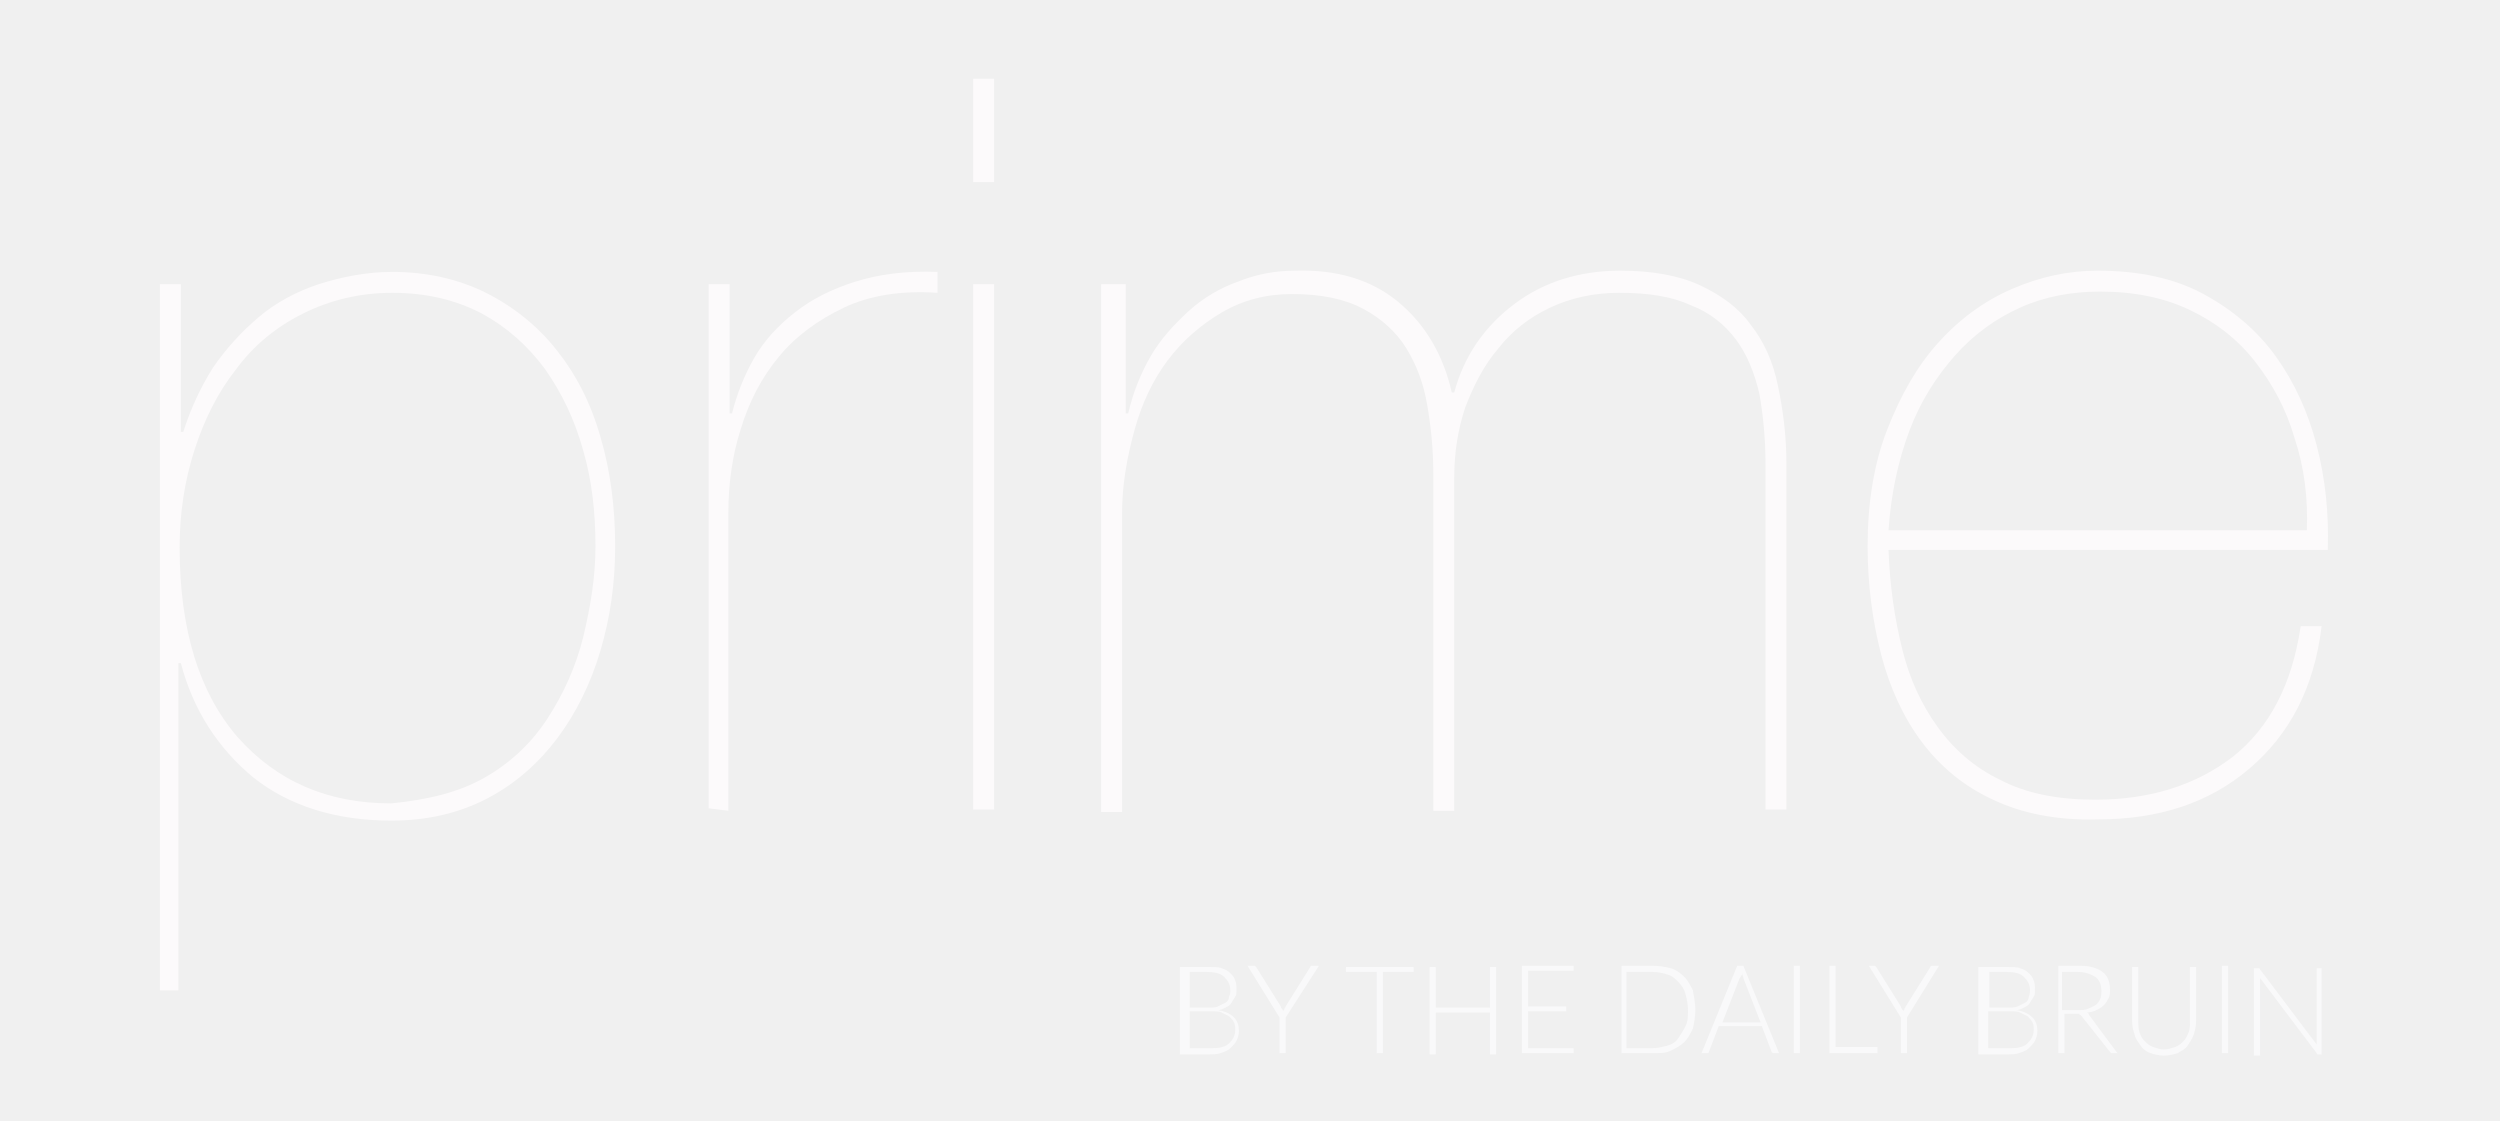
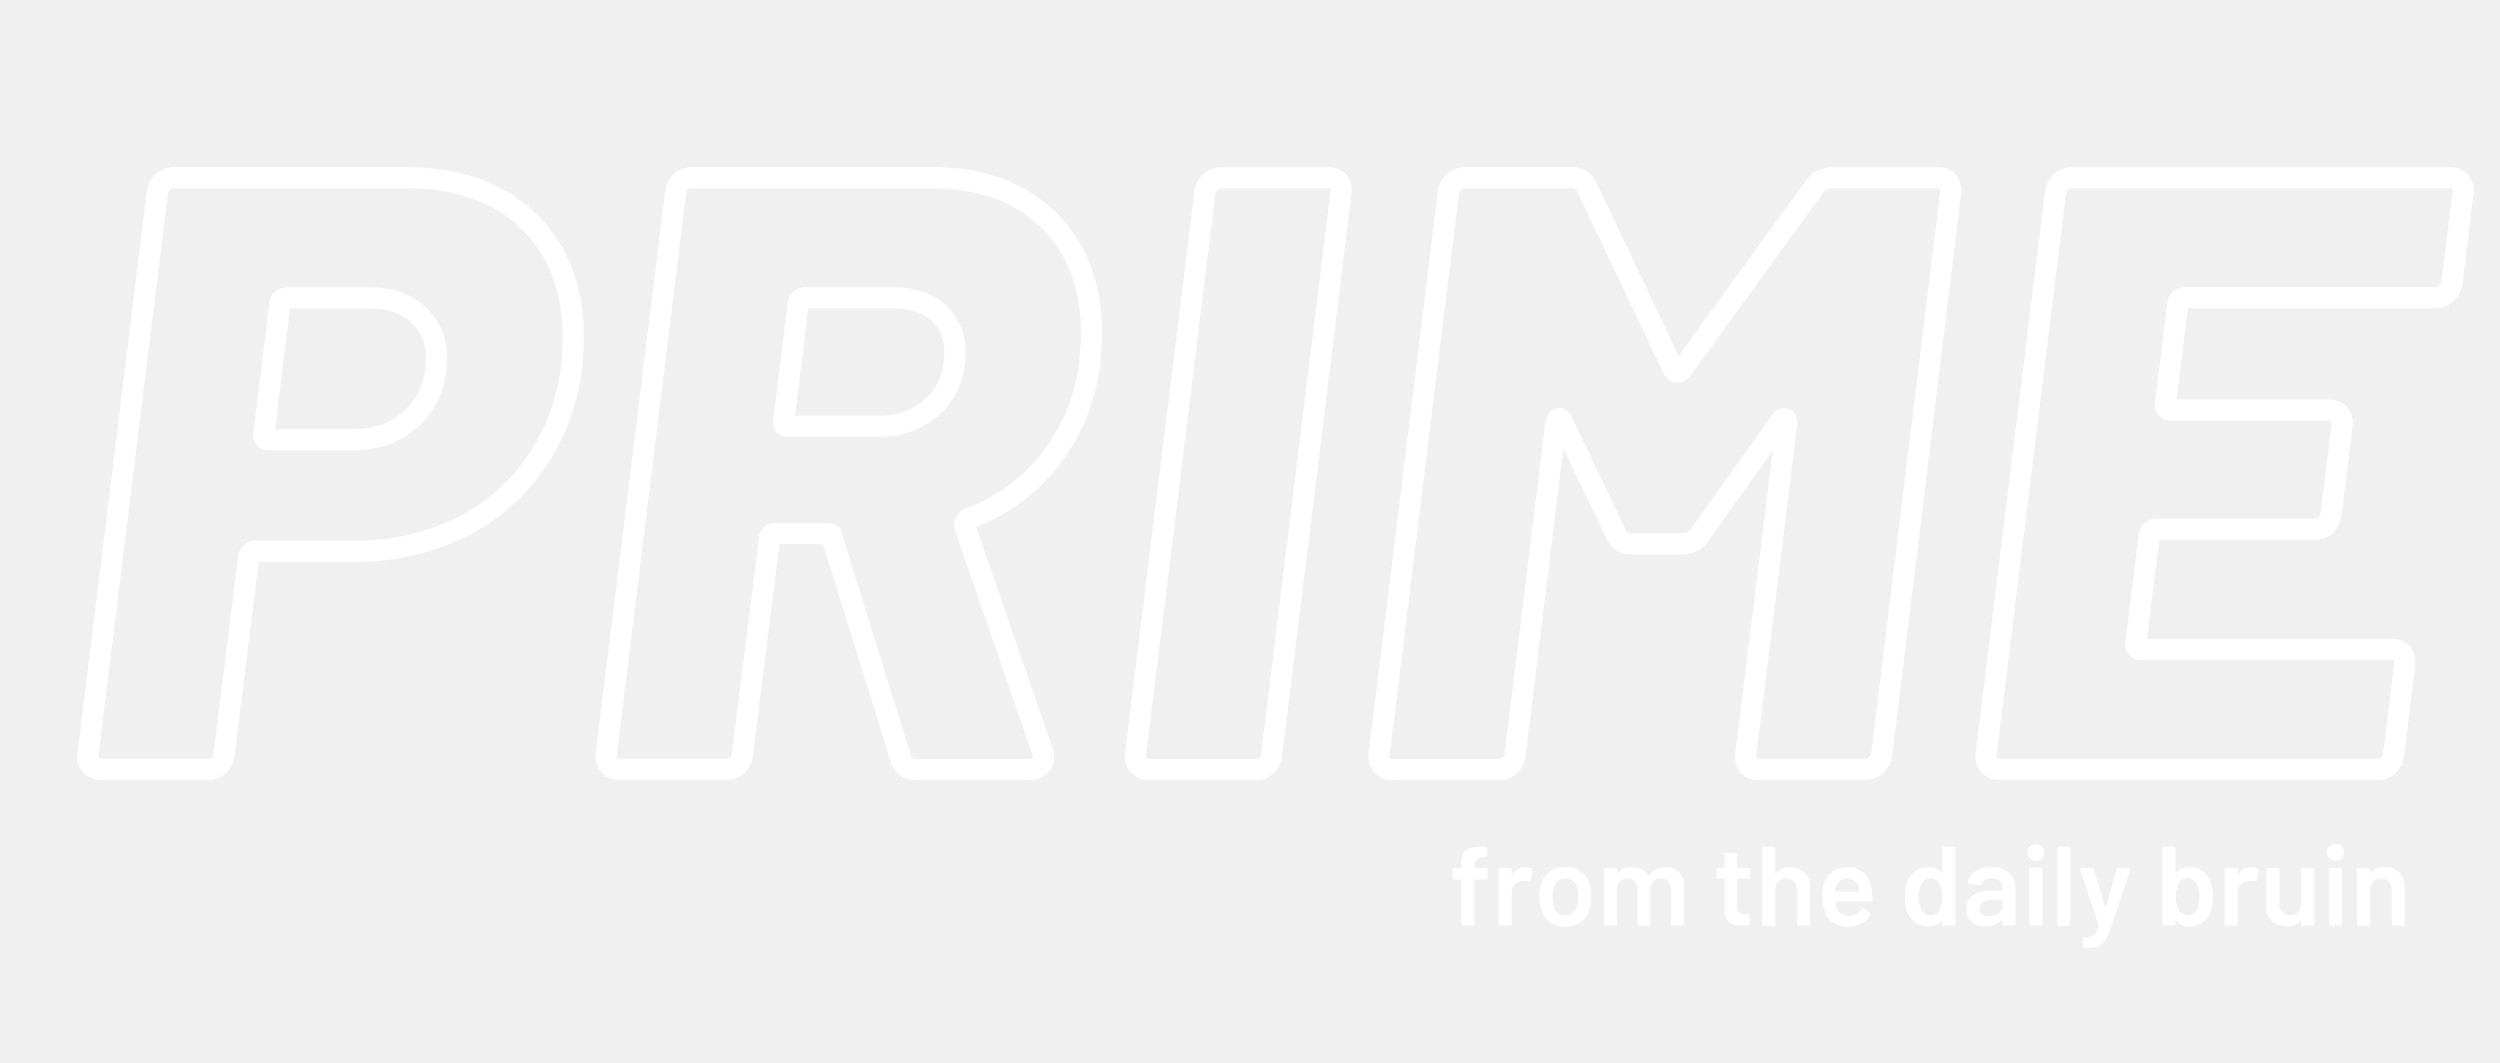
- <svg xmlns="http://www.w3.org/2000/svg" version="1.1" id="Layer_1" x="0px" y="0px" viewBox="-857 495.9 203.2 91.1" style="enable-background:new -857 495.9 203.2 91.1;" xml:space="preserve">
-   <style type="text/css">
- 	.st0{enable-background:new    ;}
- 	.st1{fill:#FCFAFB;}
- 	.st2{fill:#F9F9FA;}
- </style>
-   <g class="st0">
-     <path class="st1" d="M-844,576.2V519h1.7v12h0.2c0.6-1.9,1.4-3.6,2.4-5.2c1.1-1.6,2.3-2.9,3.7-4.1c1.4-1.2,3.1-2.1,4.9-2.7   c1.9-0.6,3.9-1,6-1c2.8,0,5.4,0.6,7.6,1.7c2.2,1.1,4.2,2.7,5.7,4.6c1.6,2,2.8,4.3,3.6,7.1c0.8,2.7,1.2,5.7,1.2,8.9   c0,3-0.4,5.8-1.2,8.5c-0.8,2.7-2,5.1-3.5,7.1c-1.5,2-3.4,3.7-5.7,4.9c-2.3,1.2-4.9,1.8-7.8,1.8c-4.5,0-8.3-1.2-11.2-3.5   c-2.9-2.4-4.9-5.5-5.9-9.3h-0.2v26.6H-844z M-817.6,559.1c2.1-1.2,3.8-2.8,5.1-4.8c1.3-2,2.3-4.2,2.9-6.6c0.6-2.5,1-4.9,1-7.4   c0-2.8-0.3-5.4-1-7.8c-0.7-2.5-1.7-4.6-3.1-6.6c-1.4-1.9-3.1-3.4-5.1-4.5c-2.1-1.1-4.5-1.7-7.3-1.7c-2.7,0-5.1,0.6-7.3,1.7   c-2.2,1.1-4,2.6-5.4,4.5c-1.5,1.9-2.6,4.1-3.4,6.6c-0.8,2.5-1.2,5.1-1.2,7.9c0,6.7,1.6,11.8,4.7,15.4c3.2,3.6,7.3,5.4,12.5,5.4   C-822.2,560.9-819.7,560.3-817.6,559.1z" />
-     <path class="st1" d="M-799.4,561.6V519h1.7v10.5h0.2c0.4-1.6,1-3.1,1.8-4.5c0.8-1.4,1.9-2.6,3.3-3.7c1.4-1.1,3-1.9,4.9-2.5   c1.9-0.6,4.1-0.9,6.7-0.8v1.7c-2.9-0.2-5.5,0.2-7.6,1.2c-2.1,1-3.9,2.3-5.3,4c-1.4,1.7-2.4,3.6-3.1,5.9c-0.7,2.2-1,4.5-1,6.8v24.2   L-799.4,561.6L-799.4,561.6z" />
-     <path class="st1" d="M-777.9,510.7v-8.4h1.7v8.4C-776.3,510.7-777.9,510.7-777.9,510.7z M-777.9,561.6V519h1.7v42.7H-777.9z" />
-     <path class="st1" d="M-765.5,519v10.5h0.2c0.4-1.7,1-3.2,1.8-4.6c0.8-1.4,1.9-2.6,3.1-3.7c1.2-1.1,2.6-1.9,4-2.4   c1.5-0.6,3-0.9,4.7-0.9c3.3-0.1,6.1,0.7,8.3,2.5c2.2,1.8,3.7,4.3,4.4,7.4h0.2c0.8-3,2.5-5.4,4.9-7.2s5.3-2.7,8.6-2.7   c2.6,0,4.8,0.4,6.5,1.2c1.7,0.8,3.1,1.8,4.1,3.2c1.1,1.4,1.8,3,2.2,4.9c0.4,1.9,0.7,4,0.7,6.4v28.1h-1.7v-28.1c0-2.1-0.2-4-0.5-5.7   c-0.4-1.7-1-3.2-1.9-4.4c-0.9-1.2-2.1-2.2-3.7-2.8c-1.5-0.7-3.4-1-5.8-1c-2,0-3.9,0.4-5.6,1.2c-1.7,0.8-3.1,1.9-4.2,3.3   c-1.2,1.4-2,3-2.7,4.8c-0.6,1.8-0.9,3.7-0.9,5.7v27.1h-1.7v-27.4c0-2-0.2-3.9-0.5-5.6c-0.3-1.8-0.9-3.3-1.7-4.6   c-0.8-1.3-2-2.4-3.5-3.2c-1.5-0.8-3.4-1.2-5.8-1.2c-2.1,0-4,0.5-5.7,1.5c-1.7,1-3.2,2.3-4.4,3.9c-1.2,1.6-2.1,3.5-2.7,5.7   c-0.6,2.2-1,4.4-1,6.8v24.2h-1.7V519H-765.5z" />
-     <path class="st1" d="M-702.4,548.6c0.6,2.5,1.6,4.6,2.9,6.4c1.3,1.8,3,3.3,5.1,4.3c2.1,1.1,4.7,1.6,7.7,1.6c4.5,0,8.2-1.2,11.2-3.5   c3-2.4,4.8-5.9,5.5-10.6h1.7c-0.6,5-2.6,8.8-5.9,11.6s-7.4,4.1-12.3,4.1c-3.3,0.1-6.2-0.5-8.5-1.6c-2.4-1.1-4.3-2.7-5.8-4.7   c-1.5-2-2.6-4.4-3.3-7.1c-0.7-2.7-1.1-5.7-1.1-8.8c0-3.5,0.5-6.7,1.6-9.5c1.1-2.8,2.4-5.1,4.1-7c1.7-1.9,3.7-3.4,6-4.4   c2.3-1,4.6-1.5,7-1.5c3.3,0,6.2,0.6,8.6,1.9c2.4,1.3,4.4,3,5.9,5.1c1.5,2.1,2.6,4.5,3.3,7.2c0.7,2.7,1,5.5,0.9,8.5h-35.7   C-703.4,543.5-703,546.2-702.4,548.6z M-670.5,531.5c-0.7-2.4-1.8-4.4-3.2-6.2c-1.4-1.8-3.2-3.2-5.3-4.2c-2.1-1-4.5-1.5-7.3-1.5   c-2.3,0-4.5,0.4-6.5,1.3c-2,0.9-3.8,2.2-5.3,3.9c-1.5,1.7-2.8,3.7-3.7,6.1c-0.9,2.4-1.5,5.1-1.7,8.1h34   C-669.4,536.4-669.7,533.9-670.5,531.5z" />
-   </g>
-   <g class="st0">
-     <path class="st2" d="M-758.7,574.5c0.4,0,0.8,0,1,0.1c0.3,0.1,0.5,0.2,0.7,0.4s0.3,0.3,0.4,0.6c0.1,0.2,0.1,0.5,0.1,0.8   c0,0.2,0,0.4-0.1,0.5c-0.1,0.2-0.2,0.3-0.3,0.5s-0.3,0.3-0.5,0.4c-0.2,0.1-0.4,0.2-0.6,0.2c0.6,0.1,1,0.3,1.3,0.6   c0.3,0.3,0.4,0.7,0.4,1.1c0,0.3-0.1,0.6-0.2,0.8s-0.3,0.4-0.5,0.6c-0.2,0.2-0.5,0.3-0.8,0.4c-0.3,0.1-0.6,0.1-1,0.1h-2.3v-7.1   H-758.7z M-760.3,574.9v2.9h1.5c0.3,0,0.6,0,0.8-0.1c0.2-0.1,0.4-0.2,0.6-0.3s0.3-0.3,0.3-0.5c0.1-0.2,0.1-0.4,0.1-0.5   c0-0.5-0.2-0.8-0.5-1.1s-0.8-0.4-1.4-0.4H-760.3z M-758.5,581.1c0.6,0,1.1-0.1,1.4-0.4c0.3-0.3,0.5-0.6,0.5-1.1   c0-0.2,0-0.4-0.1-0.6c-0.1-0.2-0.2-0.3-0.4-0.5c-0.2-0.1-0.4-0.2-0.6-0.3c-0.2-0.1-0.5-0.1-0.8-0.1h-1.8v3H-758.5z" />
-     <path class="st2" d="M-752.5,578.6v2.9h-0.5v-2.9l-2.6-4.2h0.5c0,0,0.1,0,0.1,0c0,0,0.1,0.1,0.1,0.1l2,3.2c0,0.1,0.1,0.2,0.1,0.2   s0.1,0.1,0.1,0.2c0-0.1,0.1-0.1,0.1-0.2c0-0.1,0.1-0.1,0.1-0.2l2-3.2c0,0,0-0.1,0.1-0.1s0.1,0,0.1,0h0.5L-752.5,578.6z" />
-     <path class="st2" d="M-742.1,574.9h-2.5v6.6h-0.5v-6.6h-2.5v-0.4h5.5V574.9z" />
-     <path class="st2" d="M-735.4,574.5v7.1h-0.5v-3.4h-4.4v3.4h-0.5v-7.1h0.5v3.3h4.4v-3.3H-735.4z" />
-     <path class="st2" d="M-729.1,581.1l0,0.4h-4.2v-7.1h4.2v0.4h-3.7v2.9h3.1v0.4h-3.1v3H-729.1z" />
-   </g>
-   <g class="st0">
-     <path class="st2" d="M-719.2,578c0,0.5-0.1,1-0.2,1.5c-0.2,0.4-0.4,0.8-0.7,1.1s-0.7,0.5-1.1,0.7s-0.9,0.2-1.4,0.2h-2.6v-7.1h2.6   c0.5,0,1,0.1,1.4,0.2s0.8,0.4,1.1,0.7s0.5,0.7,0.7,1.1C-719.3,577-719.2,577.5-719.2,578z M-719.8,578c0-0.5-0.1-0.9-0.2-1.3   s-0.3-0.7-0.6-1s-0.5-0.5-0.9-0.6c-0.3-0.1-0.7-0.2-1.2-0.2h-2.1v6.2h2.1c0.4,0,0.8-0.1,1.2-0.2c0.4-0.1,0.7-0.3,0.9-0.6   s0.4-0.6,0.6-1S-719.8,578.5-719.8,578z" />
-   </g>
-   <g class="st0">
-     <path class="st2" d="M-712.4,581.5h-0.4c0,0-0.1,0-0.1,0c0,0-0.1-0.1-0.1-0.1l-0.8-2.1h-3.5l-0.8,2.1c0,0,0,0.1-0.1,0.1   c0,0-0.1,0-0.1,0h-0.4l2.9-7.1h0.5L-712.4,581.5z M-713.9,579l-1.4-3.6c0-0.1-0.1-0.3-0.1-0.4c0,0.1,0,0.2-0.1,0.2   c0,0.1,0,0.1-0.1,0.2l-1.4,3.6H-713.9z" />
-     <path class="st2" d="M-710.7,581.5h-0.5v-7.1h0.5V581.5z" />
-   </g>
-   <g class="st0">
-     <path class="st2" d="M-704.4,581.1v0.4h-3.9v-7.1h0.5v6.6H-704.4z" />
-   </g>
-   <g class="st0">
-     <path class="st2" d="M-702,578.6v2.9h-0.5v-2.9l-2.6-4.2h0.4c0,0,0.1,0,0.1,0c0,0,0.1,0.1,0.1,0.1l2,3.2c0,0.1,0.1,0.2,0.1,0.2   c0,0.1,0.1,0.1,0.1,0.2c0-0.1,0.1-0.1,0.1-0.2s0.1-0.1,0.1-0.2l2-3.2c0,0,0-0.1,0.1-0.1c0,0,0.1,0,0.1,0h0.5L-702,578.6z" />
-     <path class="st2" d="M-693.8,574.5c0.4,0,0.8,0,1,0.1c0.3,0.1,0.5,0.2,0.7,0.4s0.3,0.3,0.4,0.6c0.1,0.2,0.1,0.5,0.1,0.8   c0,0.2,0,0.4-0.1,0.5c-0.1,0.2-0.2,0.3-0.3,0.5s-0.3,0.3-0.5,0.4c-0.2,0.1-0.4,0.2-0.6,0.2c0.6,0.1,1,0.3,1.3,0.6   c0.3,0.3,0.4,0.7,0.4,1.1c0,0.3-0.1,0.6-0.2,0.8s-0.3,0.4-0.5,0.6c-0.2,0.2-0.5,0.3-0.8,0.4c-0.3,0.1-0.6,0.1-1,0.1h-2.3v-7.1   H-693.8z M-695.3,574.9v2.9h1.5c0.3,0,0.6,0,0.8-0.1c0.2-0.1,0.4-0.2,0.6-0.3s0.3-0.3,0.3-0.5c0.1-0.2,0.1-0.4,0.1-0.5   c0-0.5-0.2-0.8-0.5-1.1s-0.8-0.4-1.4-0.4H-695.3z M-693.6,581.1c0.6,0,1.1-0.1,1.4-0.4c0.3-0.3,0.5-0.6,0.5-1.1   c0-0.2,0-0.4-0.1-0.6c-0.1-0.2-0.2-0.3-0.4-0.5c-0.2-0.1-0.4-0.2-0.6-0.3c-0.2-0.1-0.5-0.1-0.8-0.1h-1.8v3H-693.6z" />
-   </g>
-   <g class="st0">
-     <path class="st2" d="M-684.9,581.5h-0.4c-0.1,0-0.1,0-0.1,0s-0.1-0.1-0.1-0.1l-2.3-2.9c0,0-0.1-0.1-0.1-0.1c0,0-0.1,0-0.1-0.1   c0,0-0.1,0-0.1,0c0,0-0.1,0-0.2,0h-0.9v3.2h-0.5v-7.1h1.8c0.8,0,1.4,0.2,1.8,0.5s0.6,0.8,0.6,1.4c0,0.3,0,0.5-0.1,0.7   c-0.1,0.2-0.2,0.4-0.4,0.6c-0.2,0.2-0.4,0.3-0.6,0.4c-0.2,0.1-0.5,0.2-0.8,0.2c0.1,0,0.2,0.1,0.2,0.2L-684.9,581.5z M-688.1,578   c0.3,0,0.6,0,0.8-0.1c0.2-0.1,0.5-0.2,0.6-0.3c0.2-0.1,0.3-0.3,0.4-0.5c0.1-0.2,0.1-0.4,0.1-0.7c0-0.5-0.2-0.9-0.5-1.1   s-0.8-0.4-1.4-0.4h-1.3v3.1H-688.1z" />
-   </g>
-   <g class="st0">
-     <path class="st2" d="M-681.1,581.2c0.3,0,0.6-0.1,0.9-0.2c0.3-0.1,0.5-0.3,0.7-0.5s0.3-0.5,0.4-0.7c0.1-0.3,0.1-0.6,0.1-0.9v-4.4   h0.5v4.4c0,0.4-0.1,0.8-0.2,1.1c-0.1,0.3-0.3,0.6-0.5,0.9s-0.5,0.4-0.8,0.6c-0.3,0.1-0.7,0.2-1.1,0.2c-0.4,0-0.8-0.1-1.1-0.2   s-0.6-0.3-0.8-0.6s-0.4-0.5-0.5-0.9c-0.1-0.3-0.2-0.7-0.2-1.1v-4.4h0.5v4.4c0,0.3,0,0.6,0.1,0.9c0.1,0.3,0.2,0.5,0.4,0.7   c0.2,0.2,0.4,0.4,0.7,0.5S-681.4,581.2-681.1,581.2z" />
-     <path class="st2" d="M-675.9,581.5h-0.5v-7.1h0.5V581.5z" />
-     <path class="st2" d="M-668.3,574.5v7.1h-0.2c0,0-0.1,0-0.1,0c0,0-0.1,0-0.1-0.1l-4.6-6.1c0,0.1,0,0.2,0,0.3v6h-0.5v-7.1h0.3   c0,0,0.1,0,0.1,0c0,0,0.1,0,0.1,0.1l4.6,6.1c0-0.1,0-0.2,0-0.3v-5.9H-668.3z" />
+ <svg xmlns="http://www.w3.org/2000/svg" id="Layer_1" data-name="Layer 1" viewBox="0 0 600 255">
+   <defs>
+     <style>.cls-1,.cls-4{fill:none;}.cls-2{fill:#fff;}.cls-3{clip-path:url(#clip-path);}.cls-4{stroke:#fff;stroke-miterlimit:6.76;stroke-width:5.07px;}</style>
+     <clipPath id="clip-path">
+       <rect class="cls-1" x="-113" y="-25.52" width="947.41" height="274.52" />
+     </clipPath>
+   </defs>
+   <path class="cls-2" d="M357,208.73v1.93a.38.38,0,0,1-.32.43H354a.13.13,0,0,0-.16.11v10.54a.4.4,0,0,1-.35.43h-2.36a.39.39,0,0,1-.44-.34.27.27,0,0,1,0-.09V211.25a.14.14,0,0,0-.12-.16H349a.39.39,0,0,1-.44-.31.24.24,0,0,1,0-.12v-1.93a.38.38,0,0,1,.32-.43.24.24,0,0,1,.12,0h1.54a.14.14,0,0,0,.16-.12v-.5a6.5,6.5,0,0,1,.46-2.73,2.64,2.64,0,0,1,1.52-1.36,8.23,8.23,0,0,1,3-.38h.84a.38.38,0,0,1,.43.32v1.79a.39.39,0,0,1-.32.43H356a2.22,2.22,0,0,0-1.61.46,2.45,2.45,0,0,0-.44,1.68v.25a.15.15,0,0,0,.11.16h2.59a.37.37,0,0,1,.42.33Z" />
+   <path class="cls-2" d="M367.56,208.46a.46.46,0,0,1,.24.54l-.43,2.25q0,.23-.15.27a.59.59,0,0,1-.37,0,2.88,2.88,0,0,0-.87-.1h-.51a2.82,2.82,0,0,0-1.9.8,2.59,2.59,0,0,0-.76,1.94v7.56a.39.39,0,0,1-.32.43h-2.38a.39.39,0,0,1-.44-.34.27.27,0,0,1,0-.09v-13a.38.38,0,0,1,.32-.43h2.39a.38.38,0,0,1,.43.32v1.17c0,.07,0,.11.06.13s.07,0,.11-.08a3.55,3.55,0,0,1,3.14-1.71A3.28,3.28,0,0,1,367.56,208.46Z" />
+   <path class="cls-2" d="M372.05,221.32a5.54,5.54,0,0,1-2.14-3,9.27,9.27,0,0,1-.46-3.09,10.39,10.39,0,0,1,.43-3.09,5.52,5.52,0,0,1,2.17-3,6.35,6.35,0,0,1,3.71-1.06,5.92,5.92,0,0,1,3.57,1.06,5.62,5.62,0,0,1,2.12,2.92,8.77,8.77,0,0,1,.49,3.09,9.8,9.8,0,0,1-.48,3.17,5.87,5.87,0,0,1-2.14,3,6,6,0,0,1-3.6,1.1A6.31,6.31,0,0,1,372.05,221.32Zm5.41-2.19a3.15,3.15,0,0,0,1-1.6,7.33,7.33,0,0,0,.3-2.28,8.66,8.66,0,0,0-.27-2.27,2.77,2.77,0,0,0-2.82-2.14,2.85,2.85,0,0,0-1.76.55,2.92,2.92,0,0,0-1,1.59,9.72,9.72,0,0,0,0,4.55,3,3,0,0,0,1,1.6,2.93,2.93,0,0,0,1.81.57,2.73,2.73,0,0,0,1.74-.59Z" />
+   <path class="cls-2" d="M403,209.37a4.93,4.93,0,0,1,1.18,3.51v8.86a.4.4,0,0,1-.35.43h-2.37a.39.39,0,0,1-.44-.34.27.27,0,0,1,0-.09v-8.21a2.84,2.84,0,0,0-.66-2,2.24,2.24,0,0,0-1.77-.73,2.39,2.39,0,0,0-1.82.73,2.67,2.67,0,0,0-.7,2v8.24a.4.4,0,0,1-.35.43h-2.26a.39.39,0,0,1-.43-.35v-8.29a2.81,2.81,0,0,0-.68-2,2.27,2.27,0,0,0-1.78-.73,2.42,2.42,0,0,0-1.7.6,2.39,2.39,0,0,0-.77,1.62v8.7a.39.39,0,0,1-.32.43h-2.39a.38.38,0,0,1-.43-.33.17.17,0,0,1,0-.1v-13a.38.38,0,0,1,.32-.43h2.39a.38.38,0,0,1,.43.32v.84c0,.07,0,.12.07.14s.08,0,.12-.08a4.11,4.11,0,0,1,3.41-1.44,4.82,4.82,0,0,1,2.32.53,3.6,3.6,0,0,1,1.53,1.56.17.17,0,0,0,.12.08c.05,0,.08,0,.1-.11a3.85,3.85,0,0,1,1.68-1.54,4.94,4.94,0,0,1,2.33-.52A4.24,4.24,0,0,1,403,209.37Z" />
+   <path class="cls-2" d="M419.7,210.87h-2.63c-.11,0-.16.06-.16.17v6.39a2.14,2.14,0,0,0,.45,1.52,1.92,1.92,0,0,0,1.42.46h.7a.38.38,0,0,1,.44.31v1.93a.41.41,0,0,1-.37.46h-1.37a5.64,5.64,0,0,1-3.19-.74,3.26,3.26,0,0,1-1.09-2.78V211c0-.11,0-.17-.16-.17h-1.41a.38.38,0,0,1-.43-.33.17.17,0,0,1,0-.1v-1.68a.38.38,0,0,1,.32-.43h1.52c.11,0,.16-.06.16-.17v-3a.38.38,0,0,1,.32-.43.24.24,0,0,1,.12,0h2.12a.38.38,0,0,1,.43.32v3.11c0,.11.05.17.16.17h2.63a.38.38,0,0,1,.43.32v1.79a.38.38,0,0,1-.3.44Z" />
+   <path class="cls-2" d="M433.09,209.41a4.76,4.76,0,0,1,1.32,3.55v8.78a.4.4,0,0,1-.35.43H431.7a.38.38,0,0,1-.43-.33.17.17,0,0,1,0-.1v-8.13a2.82,2.82,0,0,0-.72-2,2.69,2.69,0,0,0-3.77,0,2.72,2.72,0,0,0-.72,2v8.16a.39.39,0,0,1-.32.43h-2.38a.39.39,0,0,1-.44-.34.27.27,0,0,1,0-.09v-18.1a.38.38,0,0,1,.32-.43.24.24,0,0,1,.12,0h2.27a.38.38,0,0,1,.43.32v6c0,.07,0,.12.06.14s.07,0,.11-.06a4,4,0,0,1,3.33-1.46A4.76,4.76,0,0,1,433.09,209.41Z" />
+   <path class="cls-2" d="M445.61,219.32a3.33,3.33,0,0,0,1.2-1.07.4.4,0,0,1,.36-.22.36.36,0,0,1,.24.09l1.3,1a.52.52,0,0,1,.19.36.75.75,0,0,1-.08.24,5.64,5.64,0,0,1-2.14,2,6.76,6.76,0,0,1-3.12.71,6.09,6.09,0,0,1-3.59-1,5.68,5.68,0,0,1-2.09-2.83,9.63,9.63,0,0,1-.55-3.36,10.65,10.65,0,0,1,.3-2.87,5.42,5.42,0,0,1,2-3.06,6,6,0,0,1,3.69-1.14q5.06,0,5.93,5.55c.1.73.16,1.47.19,2.22a.39.39,0,0,1-.34.44h-8.49a.13.13,0,0,0-.16.11v0a3.46,3.46,0,0,0,.16,1.19,2.68,2.68,0,0,0,1.14,1.52,3.79,3.79,0,0,0,2.08.54A4.1,4.1,0,0,0,445.61,219.32Zm-4-8a2.42,2.42,0,0,0-.91,1.4,3.91,3.91,0,0,0-.22,1.13c0,.11,0,.17.14.17h5.44a.16.16,0,0,0,.17-.13v0a8.35,8.35,0,0,0-.17-1,2.71,2.71,0,0,0-1-1.51,2.91,2.91,0,0,0-1.8-.55,2.65,2.65,0,0,0-1.63.53Z" />
+   <path class="cls-2" d="M466.59,203.21h2.27a.38.38,0,0,1,.44.31v18.22a.4.4,0,0,1-.35.43h-2.36a.38.38,0,0,1-.43-.33.17.17,0,0,1,0-.1V221c0-.07,0-.12-.07-.13s-.09,0-.13.08a3.79,3.79,0,0,1-3.08,1.41,5.3,5.3,0,0,1-3.25-1,5.48,5.48,0,0,1-1.95-2.78,10.81,10.81,0,0,1-.49-3.38,10.31,10.31,0,0,1,.46-3.31,5.62,5.62,0,0,1,1.92-2.79,5.29,5.29,0,0,1,3.31-1,3.94,3.94,0,0,1,3.08,1.33.17.17,0,0,0,.13.07.18.18,0,0,0,.07-.13v-5.74a.38.38,0,0,1,.3-.45A.28.28,0,0,1,466.59,203.21Zm-.49,12a6.19,6.19,0,0,0-.68-3.22,2.25,2.25,0,0,0-2-1.19,2.44,2.44,0,0,0-2.17,1.14,6,6,0,0,0-.78,3.3,6.24,6.24,0,0,0,.65,3.09,2.42,2.42,0,0,0,2.28,1.3,2.37,2.37,0,0,0,2.11-1.27,6.39,6.39,0,0,0,.59-3.13Z" />
+   <path class="cls-2" d="M481,208.71a4.62,4.62,0,0,1,2,1.63,4.18,4.18,0,0,1,.71,2.38v9a.4.4,0,0,1-.35.43H481a.38.38,0,0,1-.43-.33.17.17,0,0,1,0-.1V221q0-.12-.06-.12a.15.15,0,0,0-.13,0,5.42,5.42,0,0,1-3.91,1.41,5.17,5.17,0,0,1-3.29-1,3.7,3.7,0,0,1-1.28-3.06,4,4,0,0,1,1.47-3.3,6.55,6.55,0,0,1,4.16-1.17h2.87a.16.16,0,0,0,.17-.13V213a2.13,2.13,0,0,0-.64-1.64,2.66,2.66,0,0,0-1.88-.58,3.09,3.09,0,0,0-1.58.34,1.67,1.67,0,0,0-.84.93.43.43,0,0,1-.48.35h0l-2.44-.29a.64.64,0,0,1-.33-.13.23.23,0,0,1-.08-.23,3.8,3.8,0,0,1,1.8-2.65,6.81,6.81,0,0,1,3.86-1A7.09,7.09,0,0,1,481,208.71Zm-1.36,10.48a2.19,2.19,0,0,0,.95-1.79v-1.24a.15.15,0,0,0-.13-.17,0,0,0,0,0,0,0h-2.25a4.11,4.11,0,0,0-2.27.54,1.74,1.74,0,0,0-.84,1.55,1.58,1.58,0,0,0,.65,1.34,2.74,2.74,0,0,0,1.65.47A3.8,3.8,0,0,0,479.62,219.19Z" />
+   <path class="cls-2" d="M487.15,206a1.91,1.91,0,0,1-.57-1.42,1.82,1.82,0,0,1,.57-1.41,2.23,2.23,0,0,1,2.91,0,1.89,1.89,0,0,1,.55,1.41,1.93,1.93,0,0,1-.55,1.42,2,2,0,0,1-1.45.55A2,2,0,0,1,487.15,206Zm-.11,15.7v-13a.37.37,0,0,1,.33-.42h2.37a.38.38,0,0,1,.43.32v13.11a.39.39,0,0,1-.32.43h-2.39a.38.38,0,0,1-.42-.34.17.17,0,0,1,0-.1Z" />
+   <path class="cls-2" d="M493.76,221.74v-18.1a.38.38,0,0,1,.32-.43.21.21,0,0,1,.11,0h2.27a.38.38,0,0,1,.44.31v18.22a.4.4,0,0,1-.35.43h-2.36a.38.38,0,0,1-.43-.33A.17.17,0,0,1,493.76,221.74Z" />
+   <path class="cls-2" d="M499.85,227.13v-1.74c0-.29.06-.43.19-.43h.16a6.42,6.42,0,0,0,1.74-.2,2,2,0,0,0,1-.78,6.21,6.21,0,0,0,.72-1.7.22.22,0,0,0,0-.22l-4.42-13.25a.54.54,0,0,1,0-.18c0-.2.12-.3.38-.3h2.43a.44.44,0,0,1,.49.35l2.66,9a.11.11,0,0,0,.12.1c.05,0,.08,0,.09-.1l2.58-9a.44.44,0,0,1,.47-.36h2.44a.4.4,0,0,1,.34.12.38.38,0,0,1,0,.36l-4.74,14.12a13.31,13.31,0,0,1-1.32,2.87,3.67,3.67,0,0,1-1.78,1.35,9.79,9.79,0,0,1-3.18.41H500Q499.85,227.57,499.85,227.13Z" />
+   <path class="cls-2" d="M531.11,215.21a11.11,11.11,0,0,1-.49,3.38,5.54,5.54,0,0,1-2,2.78,5.32,5.32,0,0,1-3.25,1,3.83,3.83,0,0,1-3.09-1.41.09.09,0,0,0-.12-.08c-.05,0-.07.06-.07.13v.71a.39.39,0,0,1-.32.43h-2.36a.39.39,0,0,1-.44-.34.27.27,0,0,1,0-.09v-18.1a.38.38,0,0,1,.32-.43h2.39a.38.38,0,0,1,.43.32v5.85c0,.08,0,.12.07.13a.14.14,0,0,0,.12-.07,4,4,0,0,1,3.09-1.33,5.31,5.31,0,0,1,3.31,1,5.62,5.62,0,0,1,1.92,2.79A10.7,10.7,0,0,1,531.11,215.21Zm-3.25,0a5.86,5.86,0,0,0-.79-3.3,2.42,2.42,0,0,0-2.16-1.14,2.23,2.23,0,0,0-2,1.19,6.09,6.09,0,0,0-.68,3.22,6.36,6.36,0,0,0,.62,3.15,2.36,2.36,0,0,0,2.11,1.27,2.43,2.43,0,0,0,2.28-1.3A6.35,6.35,0,0,0,527.86,215.26Z" />
+   <path class="cls-2" d="M541.78,208.46a.45.45,0,0,1,.25.54l-.44,2.25q0,.23-.15.27a.55.55,0,0,1-.36,0,2.88,2.88,0,0,0-.87-.1,2.18,2.18,0,0,0-.51,0,2.82,2.82,0,0,0-1.9.8,2.55,2.55,0,0,0-.76,1.94v7.56a.39.39,0,0,1-.32.43h-2.39a.38.38,0,0,1-.43-.33.17.17,0,0,1,0-.1v-13a.38.38,0,0,1,.32-.43h2.39a.38.38,0,0,1,.43.32v1.17c0,.07,0,.11.06.13s.07,0,.11-.08a3.53,3.53,0,0,1,3.14-1.71A3.27,3.27,0,0,1,541.78,208.46Z" />
+   <path class="cls-2" d="M552.7,208.32H555a.38.38,0,0,1,.43.32v13.11a.39.39,0,0,1-.32.43H552.7a.38.38,0,0,1-.43-.33.17.17,0,0,1,0-.1V221c0-.07,0-.12-.07-.13s-.09,0-.12.08a4,4,0,0,1-3.31,1.38,5.2,5.2,0,0,1-3.45-1.19,4.24,4.24,0,0,1-1.4-3.39v-9a.38.38,0,0,1,.32-.43.24.24,0,0,1,.12,0h2.27a.38.38,0,0,1,.44.31v8.25a3,3,0,0,0,.66,2,2.38,2.38,0,0,0,1.85.76,2.66,2.66,0,0,0,2-.76,2.9,2.9,0,0,0,.73-2v-8.13a.37.37,0,0,1,.28-.46A.2.2,0,0,1,552.7,208.32Z" />
+   <path class="cls-2" d="M559.06,206a1.9,1.9,0,0,1-.56-1.42,1.83,1.83,0,0,1,.56-1.41,2.05,2.05,0,0,1,1.47-.54,2,2,0,0,1,1.45.54,1.89,1.89,0,0,1,.55,1.41A1.93,1.93,0,0,1,562,206a2,2,0,0,1-1.45.55A2,2,0,0,1,559.06,206Zm-.1,15.7v-13a.38.38,0,0,1,.32-.43h2.38a.38.38,0,0,1,.44.31v13.12a.4.4,0,0,1-.35.43h-2.36a.38.38,0,0,1-.43-.33A.17.17,0,0,1,559,221.74Z" />
+   <path class="cls-2" d="M575.82,209.41a4.79,4.79,0,0,1,1.31,3.55v8.78a.39.39,0,0,1-.32.43h-2.35a.38.38,0,0,1-.43-.33.17.17,0,0,1,0-.1v-8.13a2.82,2.82,0,0,0-.72-2,2.69,2.69,0,0,0-3.76,0,2.72,2.72,0,0,0-.72,2v8.16a.4.4,0,0,1-.35.43h-2.36a.38.38,0,0,1-.43-.33.17.17,0,0,1,0-.1v-13a.38.38,0,0,1,.32-.43h2.39a.38.38,0,0,1,.43.32v.84a.17.17,0,0,0,0,.14.13.13,0,0,0,.11-.06,4,4,0,0,1,3.33-1.46A4.77,4.77,0,0,1,575.82,209.41Z" />
+   <g class="cls-3">
+     <path class="cls-4" d="M84.43,105.55H64.54c-.81,0-1.22-.34-1.22-1v-.4l3.86-31.25a1.26,1.26,0,0,1,.51-1,1.72,1.72,0,0,1,1.11-.4H88.69q7.31,0,11.67,4a13.44,13.44,0,0,1,4.36,10.45q0,8.72-5.68,14.2T84.43,105.55Zm13-62.91H41.81a3.93,3.93,0,0,0-2.74,1,4.11,4.11,0,0,0-1.31,2.64L21.12,181a3.12,3.12,0,0,0,.71,2.63,3.21,3.21,0,0,0,2.53,1H49.93a3.57,3.57,0,0,0,2.64-1A4.4,4.4,0,0,0,53.79,181l5.88-47.28c.27-.95.81-1.42,1.62-1.42H84.83a57,57,0,0,0,25.27-5.48,47.32,47.32,0,0,0,18.36-15.63,50.84,50.84,0,0,0,8.73-23.33q.41-4.87.4-6.9,0-17.65-10.85-28T97.41,42.64Z" />
+     <path class="cls-4" d="M193,71.46H214.5q6.69,0,10.65,3.55a12.3,12.3,0,0,1,4,9.64c0,5.27-1.73,9.54-5.18,12.78a18.32,18.32,0,0,1-13.08,4.87H189.34c-.82,0-1.22-.33-1.22-1v-.41l3.45-28a1.26,1.26,0,0,1,.51-1A1.56,1.56,0,0,1,193,71.46Zm27,113.23h27a3.68,3.68,0,0,0,2.53-.81,2.84,2.84,0,0,0,.92-2.23,2.76,2.76,0,0,0-.21-1.22l-18.67-54a1.8,1.8,0,0,1,1-2A43.69,43.69,0,0,0,252.24,110a46.43,46.43,0,0,0,9.34-23.33c.27-3,.4-5.14.4-6.5q0-17.24-10.35-27.39t-28.2-10.15H166.2a3.93,3.93,0,0,0-2.74,1,4.19,4.19,0,0,0-1.32,2.64L145.5,181a3.16,3.16,0,0,0,.72,2.63,3.21,3.21,0,0,0,2.53,1h25.57a3.57,3.57,0,0,0,2.64-1,4.4,4.4,0,0,0,1.22-2.63l6.49-51.55a1.26,1.26,0,0,1,1.42-1.42h12.17c1,0,1.43.34,1.43,1l16.43,52.76A3.63,3.63,0,0,0,220,184.69Z" />
+     <path class="cls-4" d="M275.78,184.69h25.57a3.57,3.57,0,0,0,2.64-1A4.34,4.34,0,0,0,305.2,181L321.84,46.3a3.38,3.38,0,0,0-.61-2.64,2.91,2.91,0,0,0-2.43-1H293.23a3.91,3.91,0,0,0-2.74,1,4.19,4.19,0,0,0-1.32,2.64L272.53,181a3.16,3.16,0,0,0,.71,2.63A3.24,3.24,0,0,0,275.78,184.69Z" />
+     <path class="cls-4" d="M334.22,184.69h25.57a3.53,3.53,0,0,0,2.63-1,4.29,4.29,0,0,0,1.22-2.63l9.74-79.35c.14-.67.37-1.08.71-1.21s.64.13.92.81l12.78,26.78q.81,2.44,3.86,2.44h12a5.08,5.08,0,0,0,4.46-2.44l19.08-26.78q.6-.81,1.11-.81t.51.81v.4L419,181q-.41,3.65,3,3.65h25.57a3.91,3.91,0,0,0,2.74-1,4.14,4.14,0,0,0,1.32-2.63L468.15,46.3a3.42,3.42,0,0,0-.61-2.64,2.94,2.94,0,0,0-2.44-1H439.74a5.12,5.12,0,0,0-4.47,2.44L403.62,88.71c-.81.81-1.49.81-2,0l-20.7-43.63A3.81,3.81,0,0,0,377,42.64H351.67a3.91,3.91,0,0,0-2.74,1,4.14,4.14,0,0,0-1.32,2.64L331,181a3.16,3.16,0,0,0,.71,2.63A3.23,3.23,0,0,0,334.22,184.69Z" />
+     <path class="cls-4" d="M588.48,67.81l2.64-21.51a3.42,3.42,0,0,0-.61-2.64,2.94,2.94,0,0,0-2.44-1h-90.7a3.89,3.89,0,0,0-2.74,1,4.1,4.1,0,0,0-1.32,2.64L476.67,181a3.16,3.16,0,0,0,.71,2.64,3.26,3.26,0,0,0,2.54,1h90.7a3.6,3.6,0,0,0,2.64-1,4.4,4.4,0,0,0,1.22-2.64l2.64-21.51a3.42,3.42,0,0,0-.61-2.64,3,3,0,0,0-2.44-1H513.8c-.81,0-1.21-.47-1.21-1.42l3.24-26a1.65,1.65,0,0,1,1.63-1.42H555.4c2.3,0,3.66-1.22,4.06-3.65l2.64-21.31a3.19,3.19,0,0,0-.71-2.64,3.27,3.27,0,0,0-2.54-1H520.91c-.82,0-1.22-.47-1.22-1.42l3-24.15a1.26,1.26,0,0,1,.51-1,1.58,1.58,0,0,1,.91-.4h60.27a3.91,3.91,0,0,0,2.74-1A4.14,4.14,0,0,0,588.48,67.81Z" />
  </g>
</svg>
